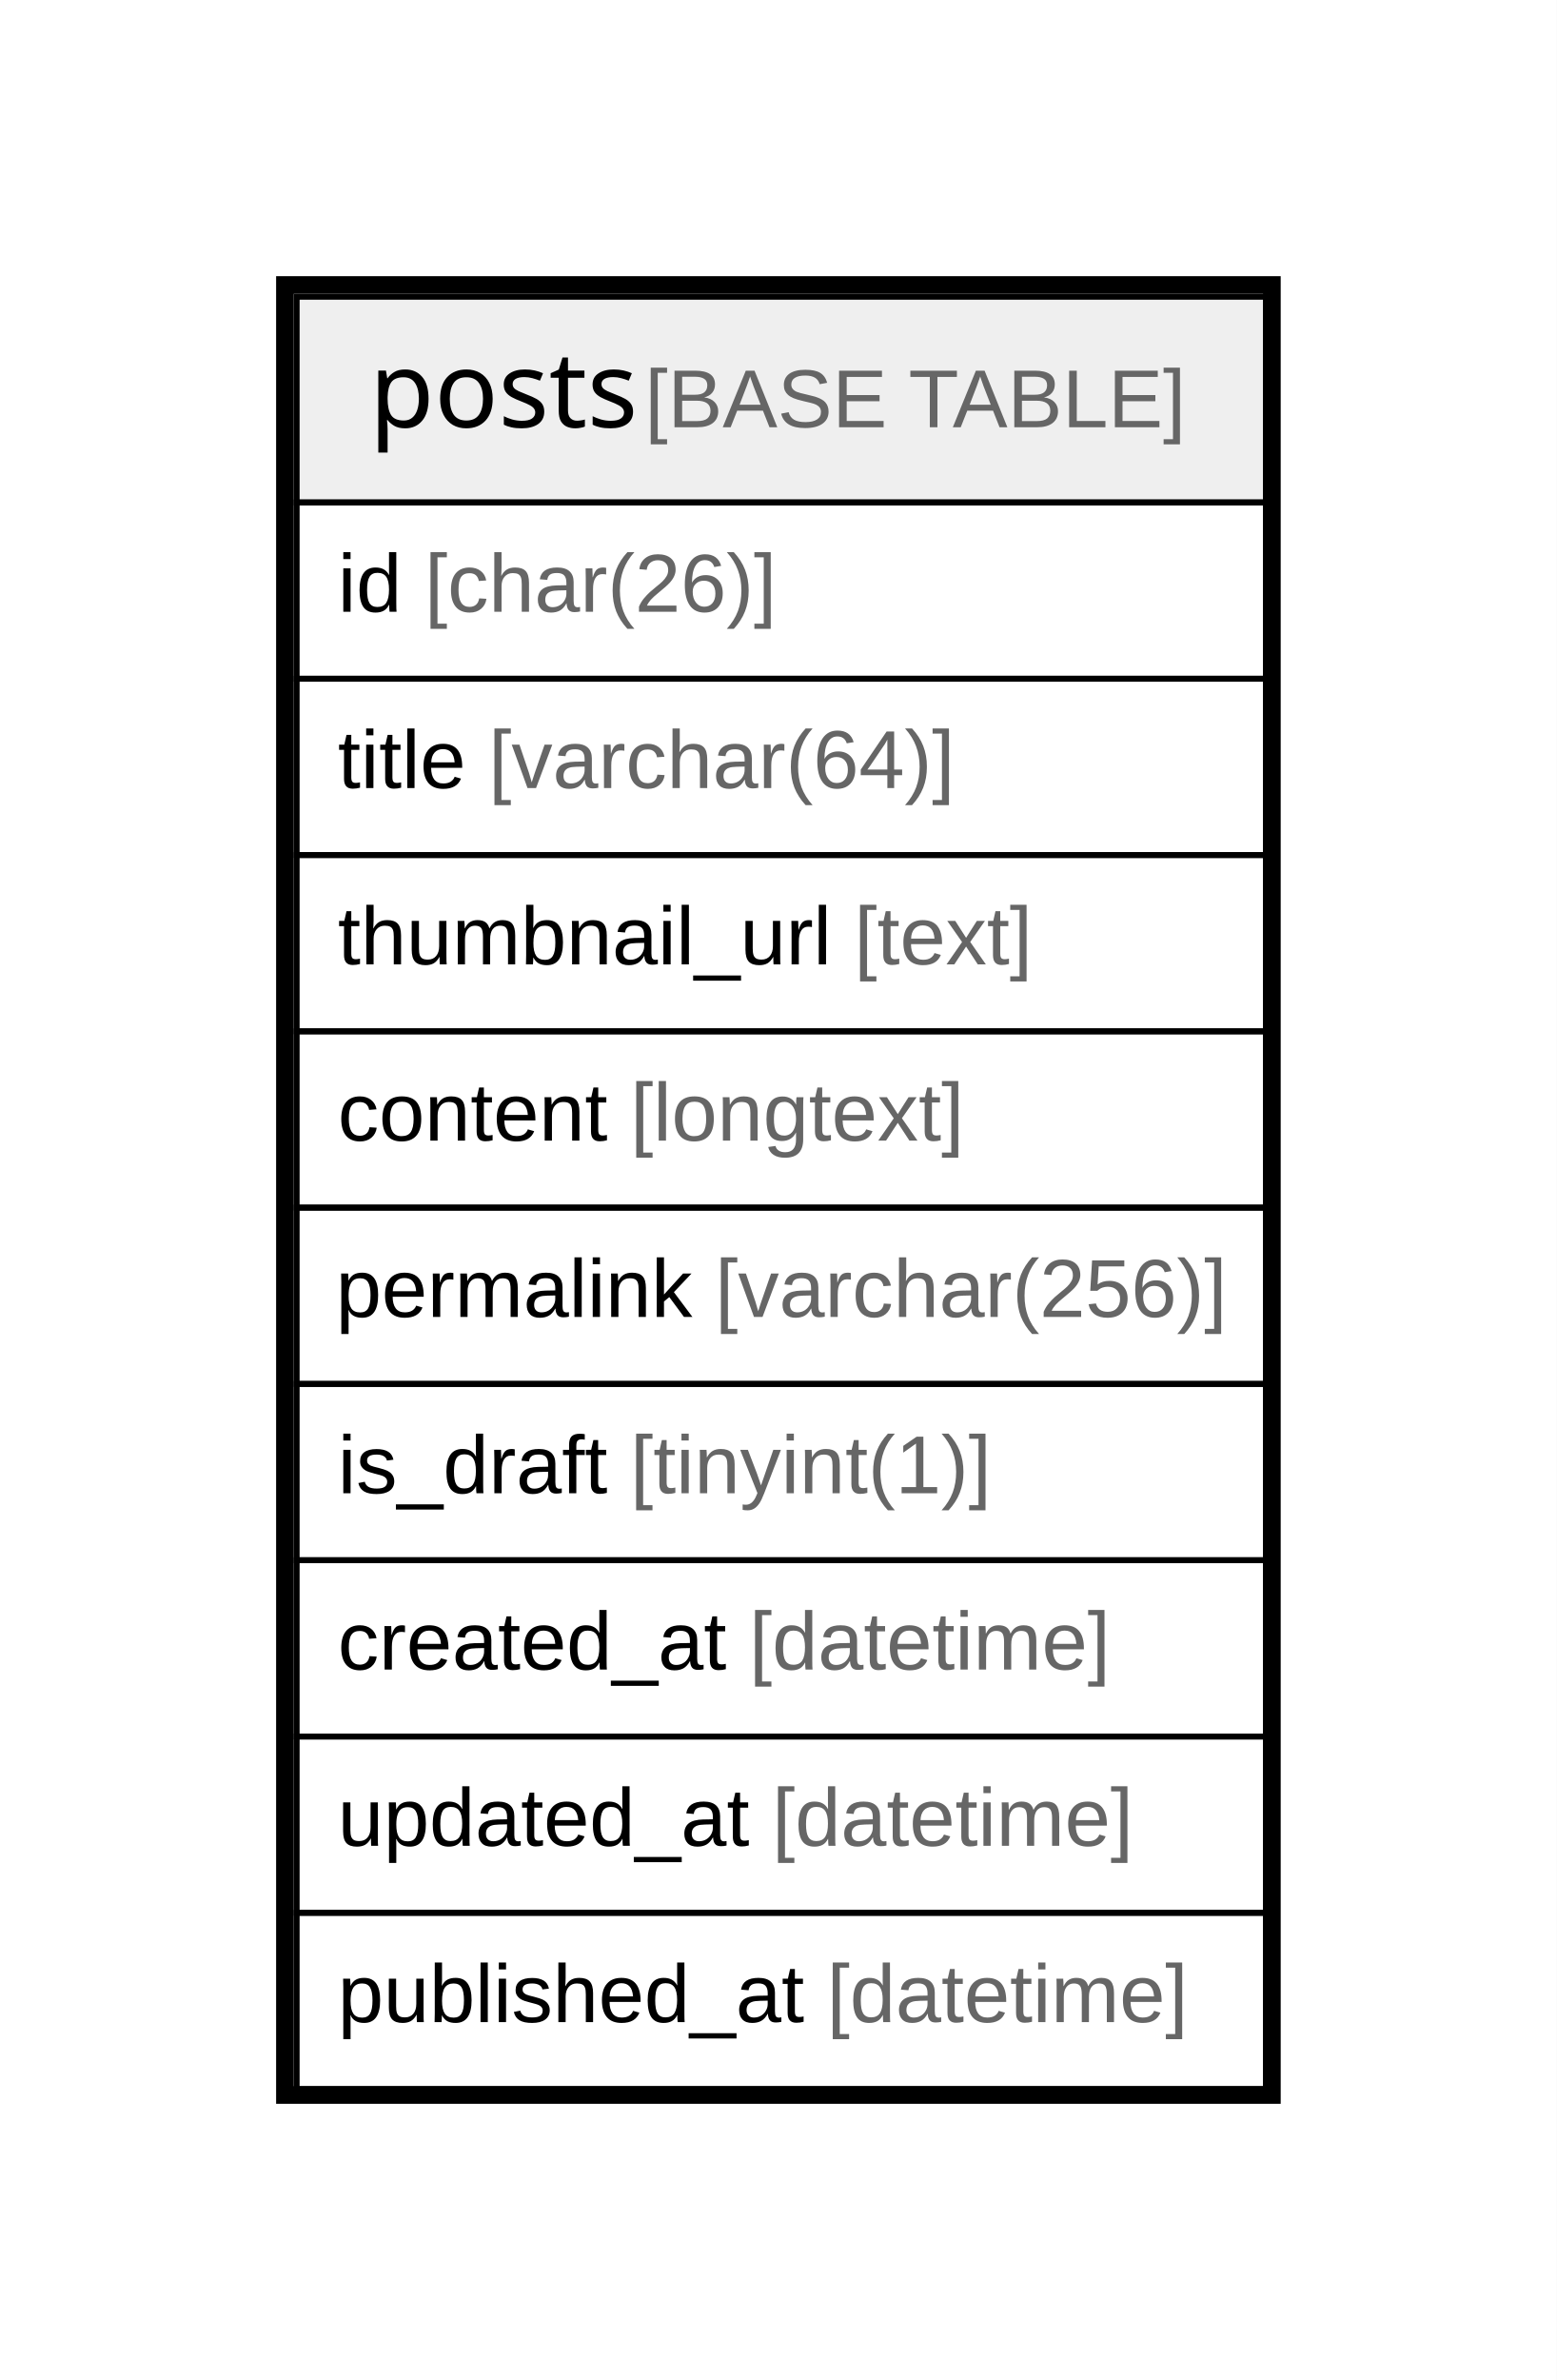
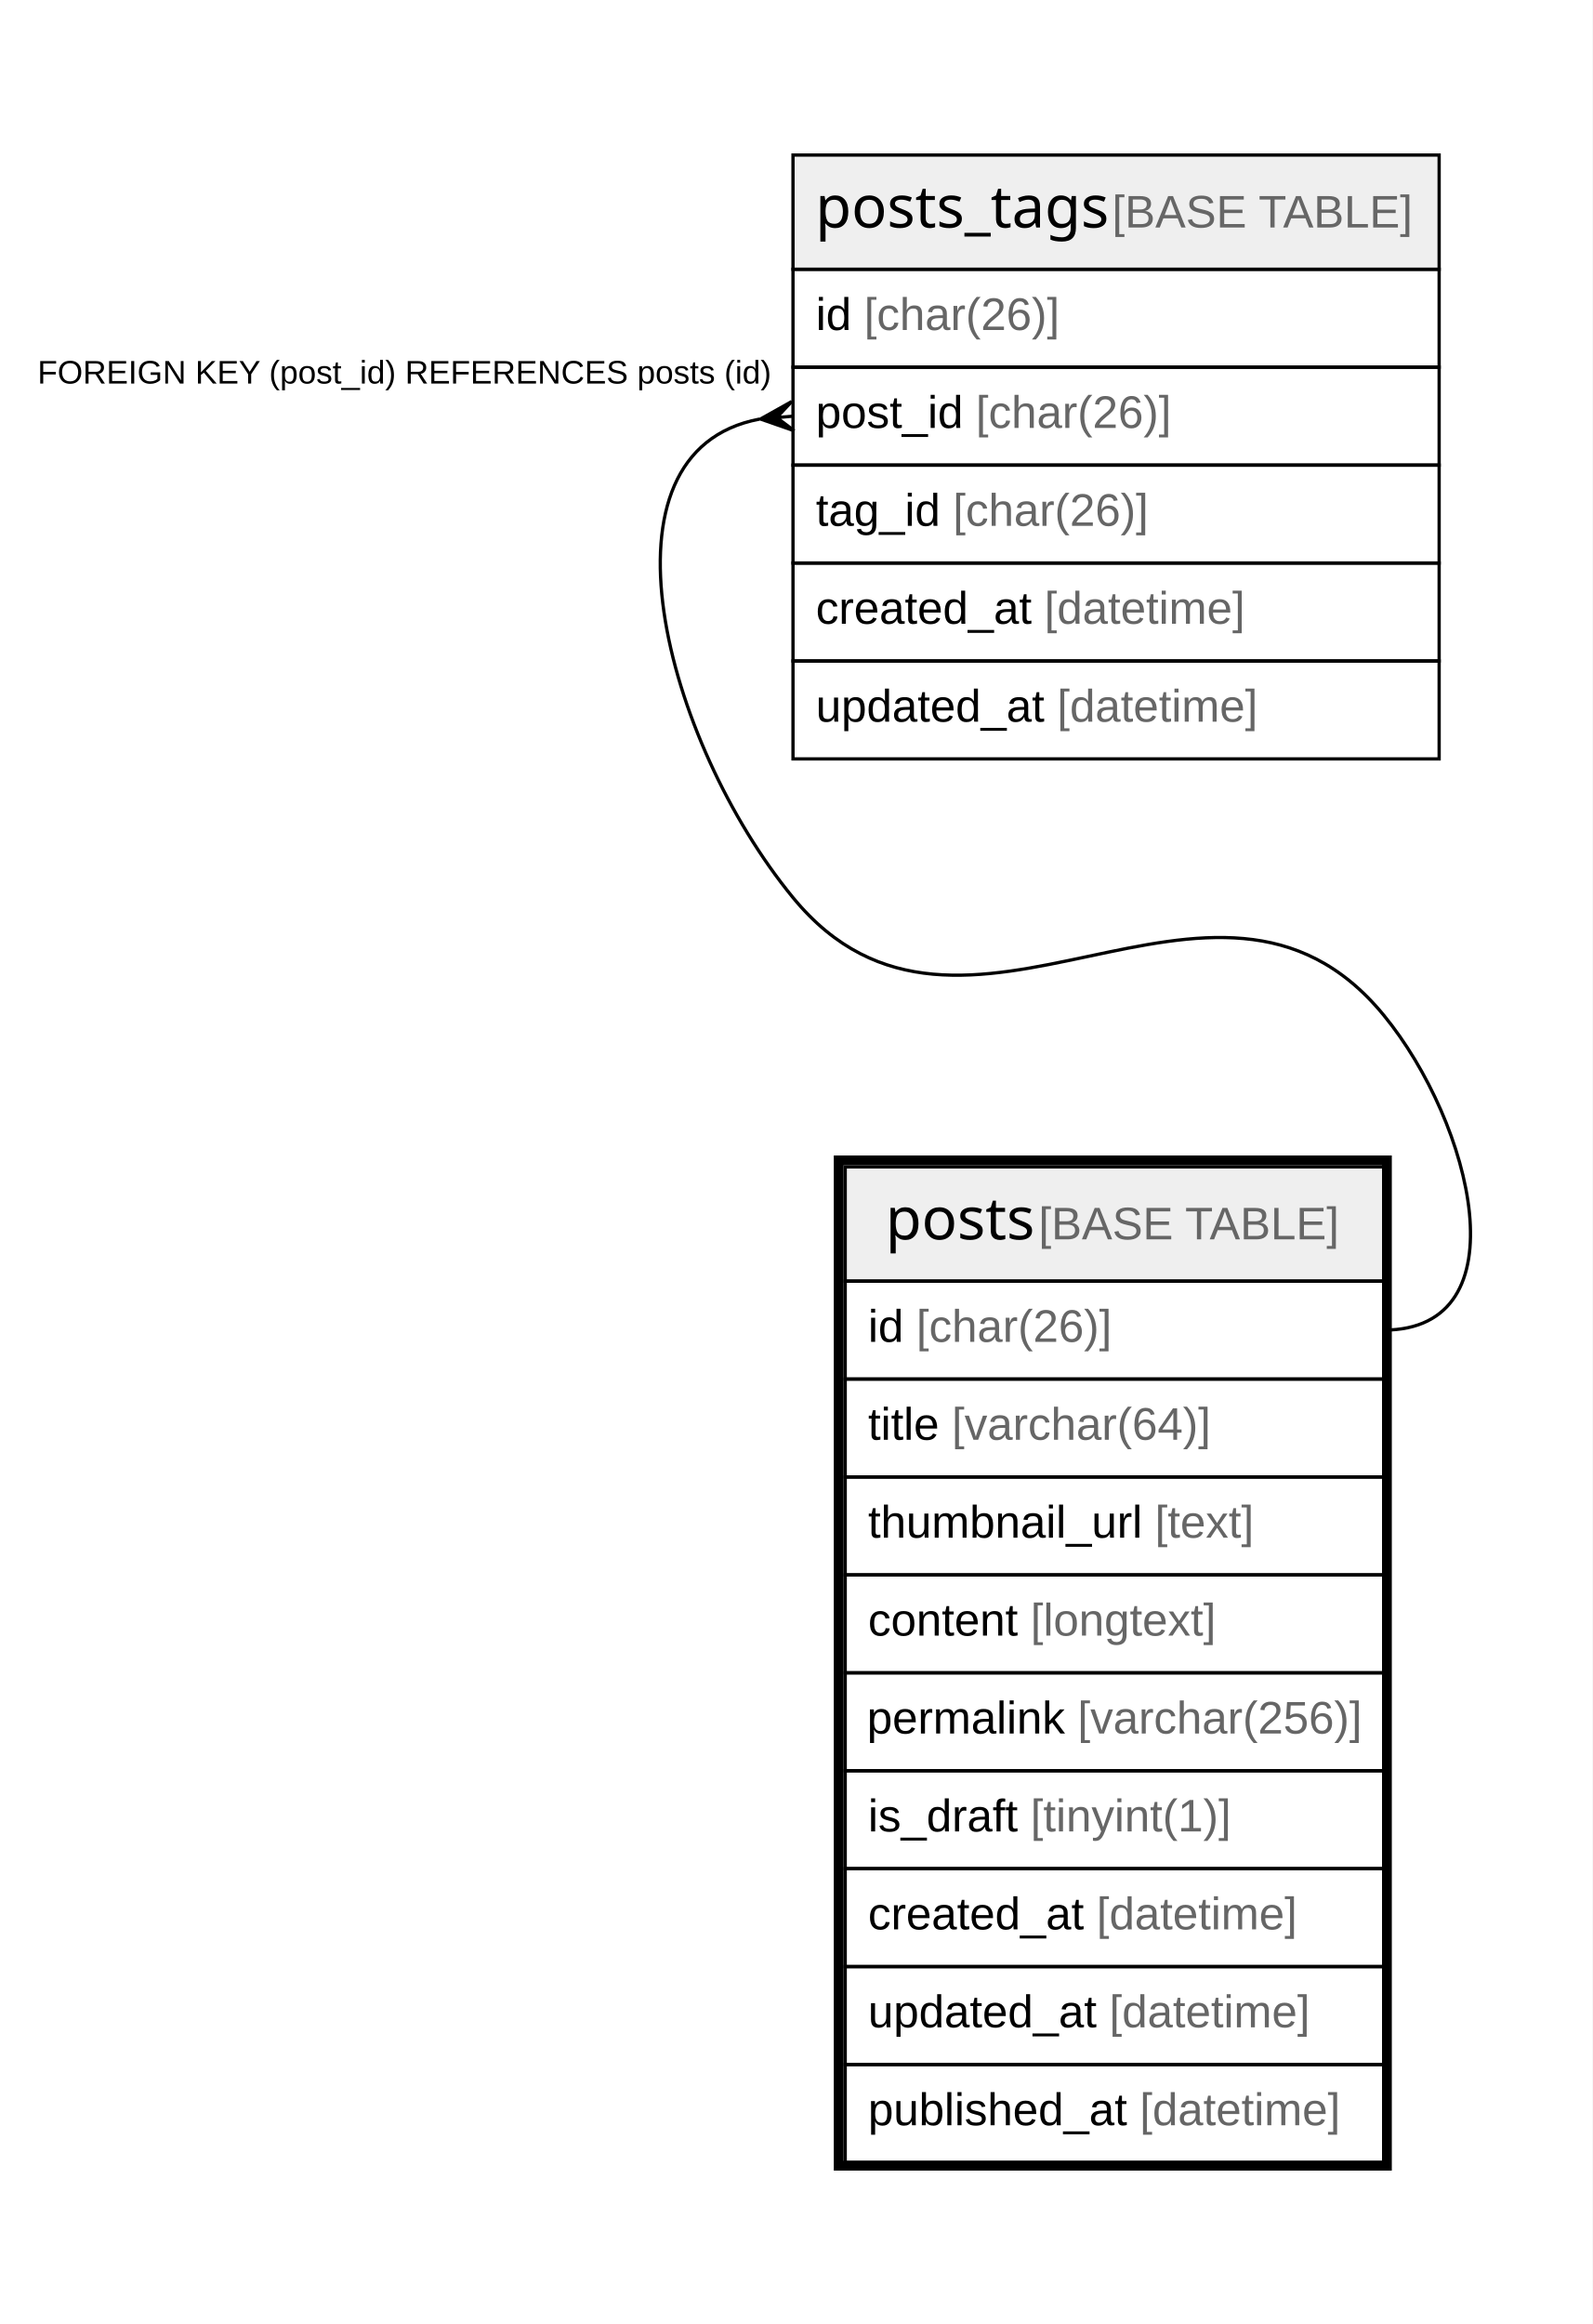
- <svg xmlns="http://www.w3.org/2000/svg" width="265pt" height="405pt" viewBox="0.00 0.00 265.00 405.00">
-   <g id="graph0" class="graph" transform="scale(1 1) rotate(0) translate(4 401)">
-     <polygon fill="#ffffff" stroke="transparent" points="-4,4 -4,-401 261,-401 261,4 -4,4" />
+ <svg xmlns="http://www.w3.org/2000/svg" width="488pt" height="712pt" viewBox="0.00 0.00 488.00 712.00">
+   <g id="graph0" class="graph" transform="scale(1 1) rotate(0) translate(4 708)">
+     <polygon fill="#ffffff" stroke="transparent" points="-4,4 -4,-708 484,-708 484,4 -4,4" />
    <g id="node1" class="node">
-       <polygon fill="#efefef" stroke="transparent" points="46.5,-315.5 46.5,-350.5 211.5,-350.5 211.5,-315.5 46.5,-315.5" />
-       <polygon fill="none" stroke="#000000" points="46.5,-315.5 46.5,-350.5 211.5,-350.5 211.5,-315.5 46.5,-315.5" />
-       <text text-anchor="start" x="58.866" y="-328.3" font-family="Arial Bold" font-size="18.00" fill="#000000">posts</text>
-       <text text-anchor="start" x="101.88" y="-328.3" font-family="Arial" font-size="14.00" fill="#000000"> </text>
-       <text text-anchor="start" x="105.771" y="-328.3" font-family="Arial" font-size="14.00" fill="#666666">[BASE TABLE]</text>
-       <polygon fill="none" stroke="#000000" points="46.5,-285.5 46.5,-315.5 211.5,-315.5 211.5,-285.5 46.5,-285.5" />
-       <text text-anchor="start" x="53.5" y="-296.9" font-family="Arial" font-size="14.00" fill="#000000">id </text>
-       <text text-anchor="start" x="68.28" y="-296.9" font-family="Arial" font-size="14.00" fill="#666666">[char(26)]</text>
-       <polygon fill="none" stroke="#000000" points="46.5,-255.5 46.5,-285.5 211.5,-285.5 211.5,-255.5 46.5,-255.5" />
-       <text text-anchor="start" x="53.5" y="-266.9" font-family="Arial" font-size="14.00" fill="#000000">title </text>
-       <text text-anchor="start" x="79.168" y="-266.9" font-family="Arial" font-size="14.00" fill="#666666">[varchar(64)]</text>
-       <polygon fill="none" stroke="#000000" points="46.5,-225.5 46.5,-255.5 211.5,-255.5 211.5,-225.5 46.5,-225.5" />
-       <text text-anchor="start" x="53.5" y="-236.9" font-family="Arial" font-size="14.00" fill="#000000">thumbnail_url </text>
-       <text text-anchor="start" x="141.4" y="-236.9" font-family="Arial" font-size="14.00" fill="#666666">[text]</text>
-       <polygon fill="none" stroke="#000000" points="46.5,-195.5 46.5,-225.5 211.5,-225.5 211.5,-195.5 46.5,-195.5" />
-       <text text-anchor="start" x="53.5" y="-206.9" font-family="Arial" font-size="14.00" fill="#000000">content </text>
-       <text text-anchor="start" x="103.302" y="-206.9" font-family="Arial" font-size="14.00" fill="#666666">[longtext]</text>
-       <polygon fill="none" stroke="#000000" points="46.5,-165.5 46.5,-195.5 211.5,-195.5 211.5,-165.5 46.5,-165.5" />
-       <text text-anchor="start" x="53.163" y="-176.9" font-family="Arial" font-size="14.00" fill="#000000">permalink </text>
-       <text text-anchor="start" x="117.718" y="-176.9" font-family="Arial" font-size="14.00" fill="#666666">[varchar(256)]</text>
-       <polygon fill="none" stroke="#000000" points="46.5,-135.5 46.5,-165.5 211.5,-165.5 211.5,-135.5 46.5,-135.5" />
-       <text text-anchor="start" x="53.5" y="-146.9" font-family="Arial" font-size="14.00" fill="#000000">is_draft </text>
-       <text text-anchor="start" x="103.287" y="-146.9" font-family="Arial" font-size="14.00" fill="#666666">[tinyint(1)]</text>
-       <polygon fill="none" stroke="#000000" points="46.5,-105.5 46.5,-135.5 211.5,-135.5 211.5,-105.5 46.5,-105.5" />
-       <text text-anchor="start" x="53.5" y="-116.9" font-family="Arial" font-size="14.00" fill="#000000">created_at </text>
-       <text text-anchor="start" x="123.528" y="-116.9" font-family="Arial" font-size="14.00" fill="#666666">[datetime]</text>
-       <polygon fill="none" stroke="#000000" points="46.5,-75.5 46.5,-105.5 211.5,-105.5 211.5,-75.5 46.5,-75.5" />
-       <text text-anchor="start" x="53.5" y="-86.9" font-family="Arial" font-size="14.00" fill="#000000">updated_at </text>
-       <text text-anchor="start" x="127.433" y="-86.9" font-family="Arial" font-size="14.00" fill="#666666">[datetime]</text>
-       <polygon fill="none" stroke="#000000" points="46.5,-45.5 46.5,-75.5 211.5,-75.5 211.5,-45.5 46.5,-45.5" />
-       <text text-anchor="start" x="53.5" y="-56.9" font-family="Arial" font-size="14.00" fill="#000000">published_at </text>
-       <text text-anchor="start" x="136.755" y="-56.9" font-family="Arial" font-size="14.00" fill="#666666">[datetime]</text>
-       <polygon fill="none" stroke="#000000" stroke-width="3" points="44.5,-44.5 44.5,-352.5 212.5,-352.5 212.5,-44.5 44.5,-44.5" />
+       <polygon fill="#efefef" stroke="transparent" points="255,-315.5 255,-350.5 420,-350.5 420,-315.5 255,-315.5" />
+       <polygon fill="none" stroke="#000000" points="255,-315.5 255,-350.5 420,-350.5 420,-315.5 255,-315.5" />
+       <text text-anchor="start" x="267.366" y="-328.3" font-family="Arial Bold" font-size="18.00" fill="#000000">posts</text>
+       <text text-anchor="start" x="310.38" y="-328.3" font-family="Arial" font-size="14.00" fill="#000000"> </text>
+       <text text-anchor="start" x="314.271" y="-328.3" font-family="Arial" font-size="14.00" fill="#666666">[BASE TABLE]</text>
+       <polygon fill="none" stroke="#000000" points="255,-285.5 255,-315.5 420,-315.5 420,-285.5 255,-285.5" />
+       <text text-anchor="start" x="262" y="-296.9" font-family="Arial" font-size="14.00" fill="#000000">id </text>
+       <text text-anchor="start" x="276.78" y="-296.9" font-family="Arial" font-size="14.00" fill="#666666">[char(26)]</text>
+       <polygon fill="none" stroke="#000000" points="255,-255.5 255,-285.5 420,-285.5 420,-255.5 255,-255.5" />
+       <text text-anchor="start" x="262" y="-266.9" font-family="Arial" font-size="14.00" fill="#000000">title </text>
+       <text text-anchor="start" x="287.668" y="-266.9" font-family="Arial" font-size="14.00" fill="#666666">[varchar(64)]</text>
+       <polygon fill="none" stroke="#000000" points="255,-225.5 255,-255.5 420,-255.5 420,-225.5 255,-225.5" />
+       <text text-anchor="start" x="262" y="-236.9" font-family="Arial" font-size="14.00" fill="#000000">thumbnail_url </text>
+       <text text-anchor="start" x="349.9" y="-236.9" font-family="Arial" font-size="14.00" fill="#666666">[text]</text>
+       <polygon fill="none" stroke="#000000" points="255,-195.5 255,-225.5 420,-225.5 420,-195.5 255,-195.5" />
+       <text text-anchor="start" x="262" y="-206.9" font-family="Arial" font-size="14.00" fill="#000000">content </text>
+       <text text-anchor="start" x="311.802" y="-206.9" font-family="Arial" font-size="14.00" fill="#666666">[longtext]</text>
+       <polygon fill="none" stroke="#000000" points="255,-165.5 255,-195.5 420,-195.5 420,-165.5 255,-165.5" />
+       <text text-anchor="start" x="261.663" y="-176.9" font-family="Arial" font-size="14.00" fill="#000000">permalink </text>
+       <text text-anchor="start" x="326.218" y="-176.9" font-family="Arial" font-size="14.00" fill="#666666">[varchar(256)]</text>
+       <polygon fill="none" stroke="#000000" points="255,-135.5 255,-165.5 420,-165.5 420,-135.5 255,-135.5" />
+       <text text-anchor="start" x="262" y="-146.9" font-family="Arial" font-size="14.00" fill="#000000">is_draft </text>
+       <text text-anchor="start" x="311.787" y="-146.9" font-family="Arial" font-size="14.00" fill="#666666">[tinyint(1)]</text>
+       <polygon fill="none" stroke="#000000" points="255,-105.5 255,-135.5 420,-135.5 420,-105.5 255,-105.5" />
+       <text text-anchor="start" x="262" y="-116.9" font-family="Arial" font-size="14.00" fill="#000000">created_at </text>
+       <text text-anchor="start" x="332.028" y="-116.9" font-family="Arial" font-size="14.00" fill="#666666">[datetime]</text>
+       <polygon fill="none" stroke="#000000" points="255,-75.5 255,-105.5 420,-105.5 420,-75.5 255,-75.5" />
+       <text text-anchor="start" x="262" y="-86.9" font-family="Arial" font-size="14.00" fill="#000000">updated_at </text>
+       <text text-anchor="start" x="335.933" y="-86.9" font-family="Arial" font-size="14.00" fill="#666666">[datetime]</text>
+       <polygon fill="none" stroke="#000000" points="255,-45.5 255,-75.5 420,-75.5 420,-45.5 255,-45.5" />
+       <text text-anchor="start" x="262" y="-56.9" font-family="Arial" font-size="14.00" fill="#000000">published_at </text>
+       <text text-anchor="start" x="345.255" y="-56.9" font-family="Arial" font-size="14.00" fill="#666666">[datetime]</text>
+       <polygon fill="none" stroke="#000000" stroke-width="3" points="253,-44.5 253,-352.5 421,-352.5 421,-44.5 253,-44.5" />
+     </g>
+     <g id="node2" class="node">
+       <polygon fill="#efefef" stroke="transparent" points="239,-625.5 239,-660.5 437,-660.5 437,-625.5 239,-625.5" />
+       <polygon fill="none" stroke="#000000" points="239,-625.5 239,-660.5 437,-660.5 437,-625.5 239,-625.5" />
+       <text text-anchor="start" x="245.855" y="-638.3" font-family="Arial Bold" font-size="18.00" fill="#000000">posts_tags</text>
+       <text text-anchor="start" x="332.891" y="-638.3" font-family="Arial" font-size="14.00" fill="#000000"> </text>
+       <text text-anchor="start" x="336.781" y="-638.3" font-family="Arial" font-size="14.00" fill="#666666">[BASE TABLE]</text>
+       <polygon fill="none" stroke="#000000" points="239,-595.5 239,-625.5 437,-625.5 437,-595.5 239,-595.5" />
+       <text text-anchor="start" x="246" y="-606.9" font-family="Arial" font-size="14.00" fill="#000000">id </text>
+       <text text-anchor="start" x="260.78" y="-606.9" font-family="Arial" font-size="14.00" fill="#666666">[char(26)]</text>
+       <polygon fill="none" stroke="#000000" points="239,-565.5 239,-595.5 437,-595.5 437,-565.5 239,-565.5" />
+       <text text-anchor="start" x="246" y="-576.9" font-family="Arial" font-size="14.00" fill="#000000">post_id </text>
+       <text text-anchor="start" x="295.018" y="-576.9" font-family="Arial" font-size="14.00" fill="#666666">[char(26)]</text>
+       <polygon fill="none" stroke="#000000" points="239,-535.5 239,-565.5 437,-565.5 437,-535.5 239,-535.5" />
+       <text text-anchor="start" x="246" y="-546.9" font-family="Arial" font-size="14.00" fill="#000000">tag_id </text>
+       <text text-anchor="start" x="288.018" y="-546.9" font-family="Arial" font-size="14.00" fill="#666666">[char(26)]</text>
+       <polygon fill="none" stroke="#000000" points="239,-505.5 239,-535.5 437,-535.5 437,-505.5 239,-505.5" />
+       <text text-anchor="start" x="246" y="-516.9" font-family="Arial" font-size="14.00" fill="#000000">created_at </text>
+       <text text-anchor="start" x="316.028" y="-516.9" font-family="Arial" font-size="14.00" fill="#666666">[datetime]</text>
+       <polygon fill="none" stroke="#000000" points="239,-475.5 239,-505.5 437,-505.5 437,-475.5 239,-475.5" />
+       <text text-anchor="start" x="246" y="-486.9" font-family="Arial" font-size="14.00" fill="#000000">updated_at </text>
+       <text text-anchor="start" x="319.933" y="-486.9" font-family="Arial" font-size="14.00" fill="#666666">[datetime]</text>
+     </g>
+     <g id="edge1" class="edge">
+       <path fill="none" stroke="#000000" d="M228.709,-579.594C176.216,-569.68 199.767,-480.805 239,-433 291.034,-369.598 367.966,-460.402 420,-397 447.209,-363.847 462.889,-300.5 420,-300.5" />
+       <polygon fill="#000000" stroke="#000000" points="229.038,-579.623 238.605,-584.983 234.019,-580.062 239,-580.5 239,-580.5 239,-580.5 234.019,-580.062 239.395,-576.017 229.038,-579.623 229.038,-579.623" />
+       <text text-anchor="start" x="7.495" y="-590.5" font-family="Arial" font-size="10.00" fill="#000000">FOREIGN KEY (post_id) REFERENCES posts (id)</text>
    </g>
  </g>
</svg>
